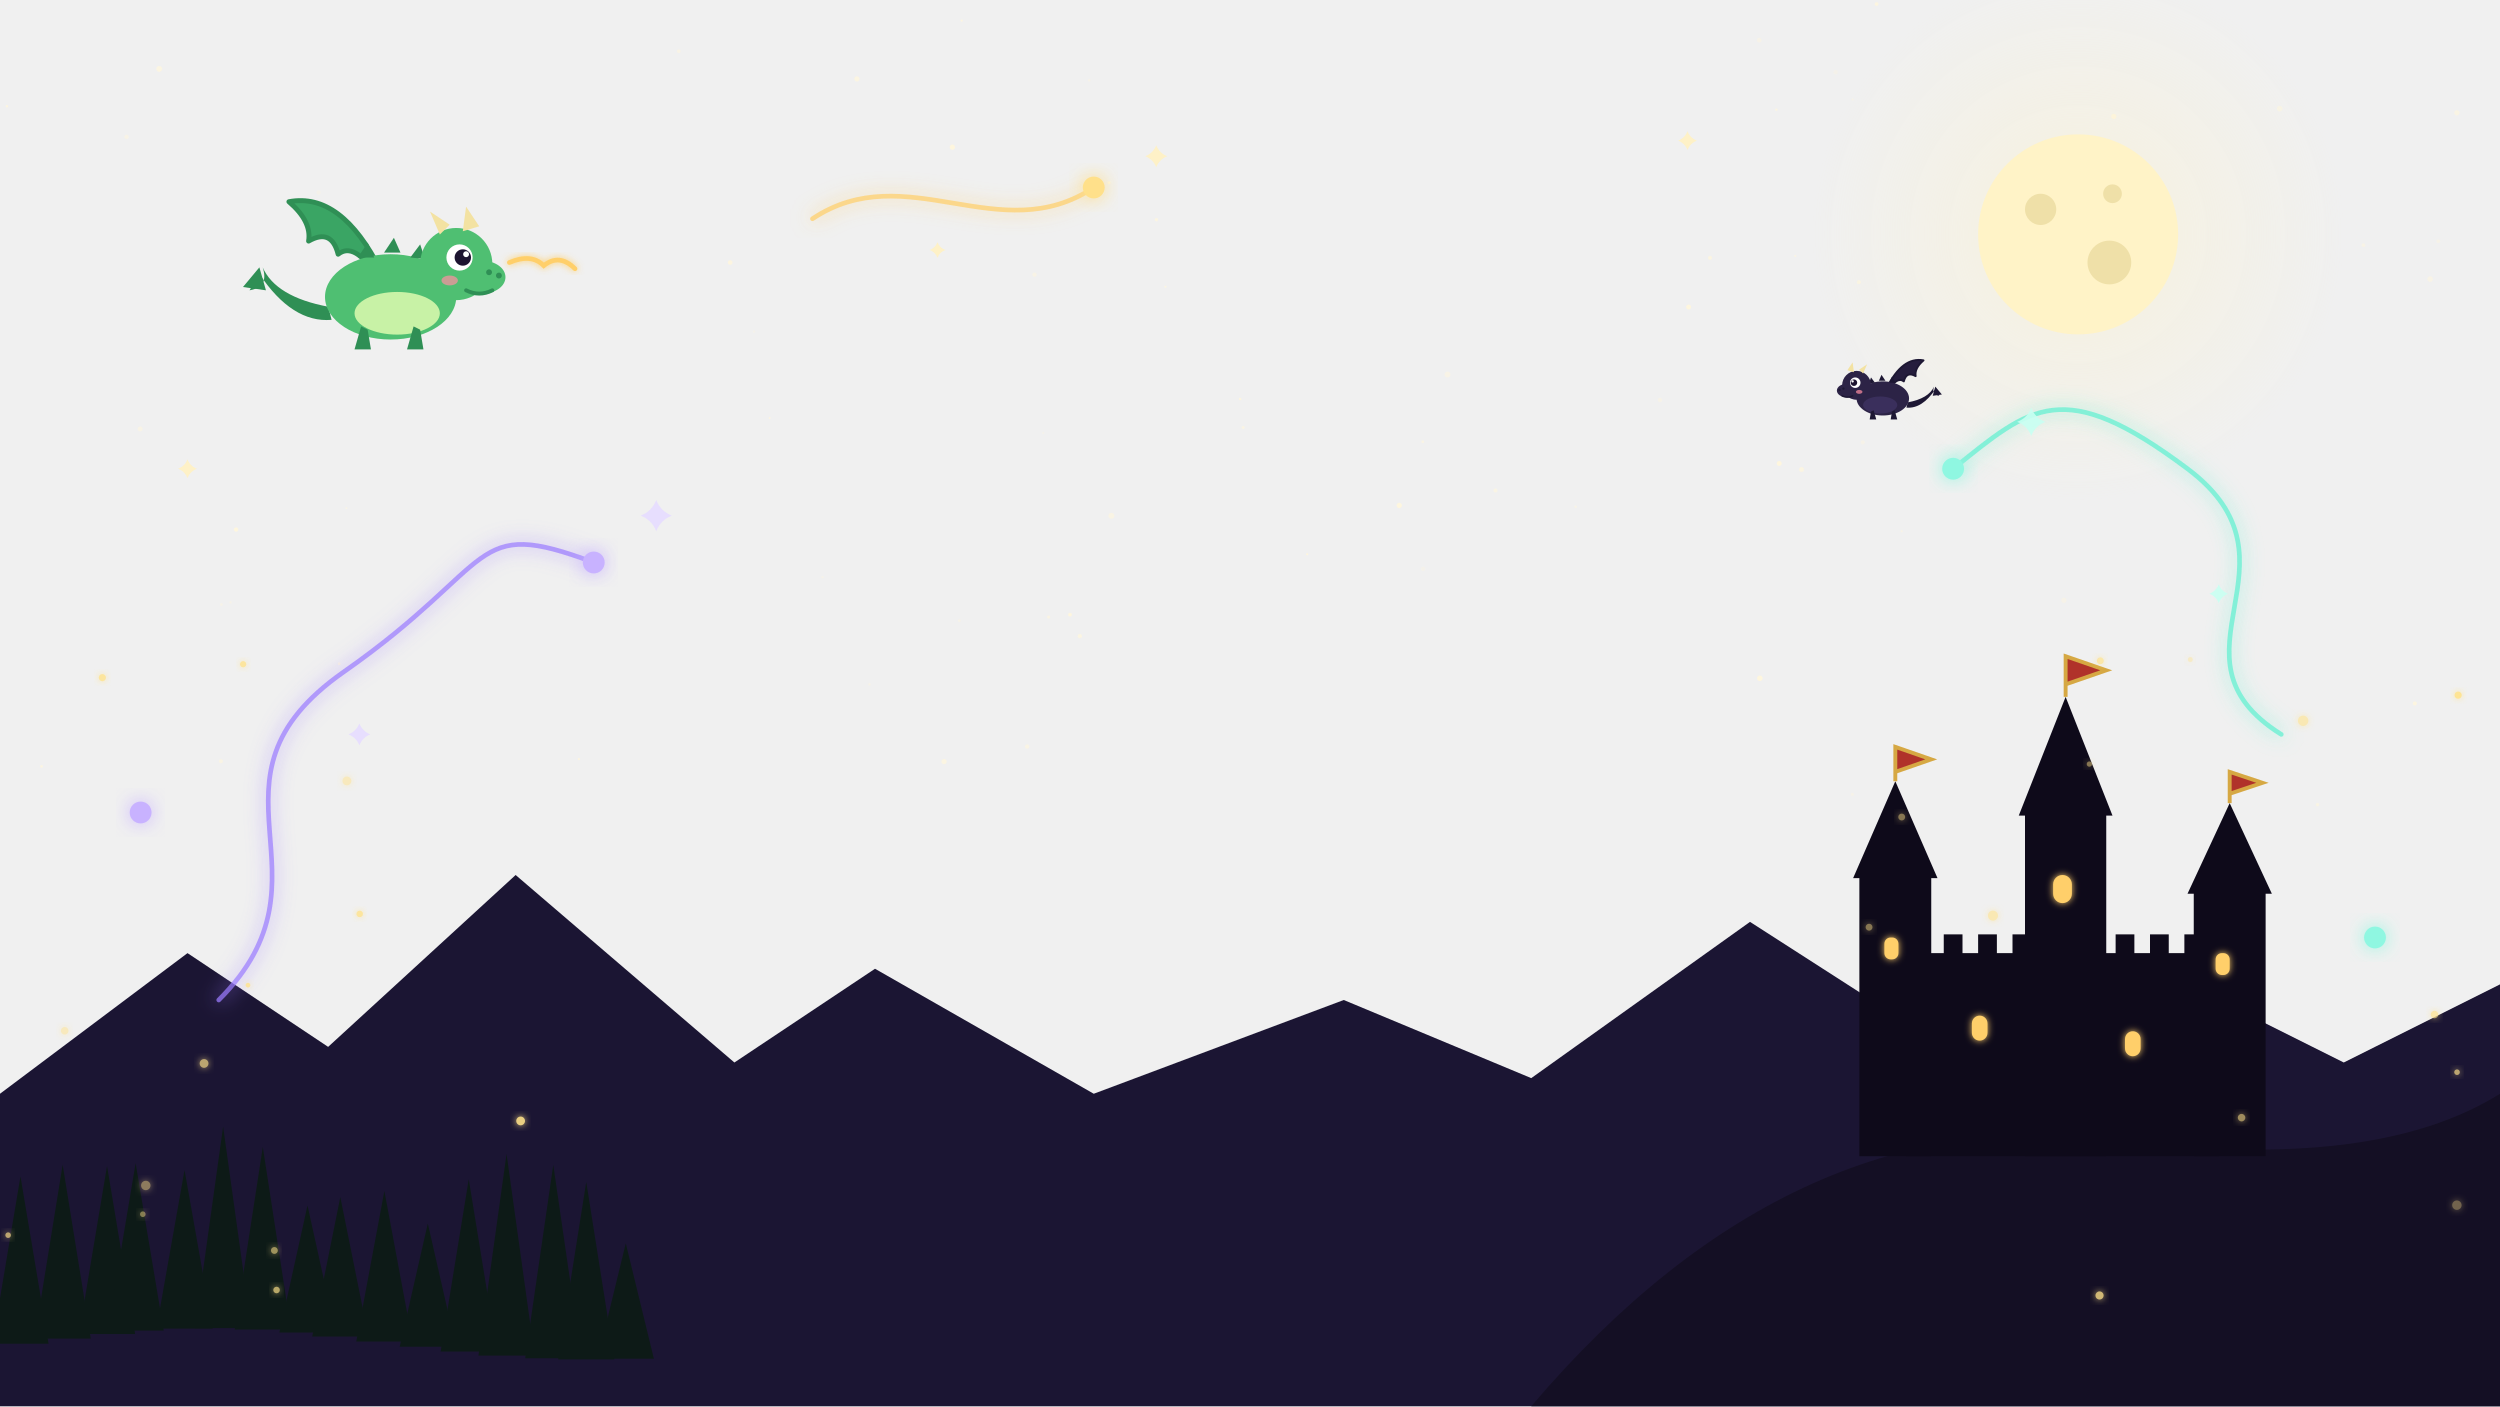
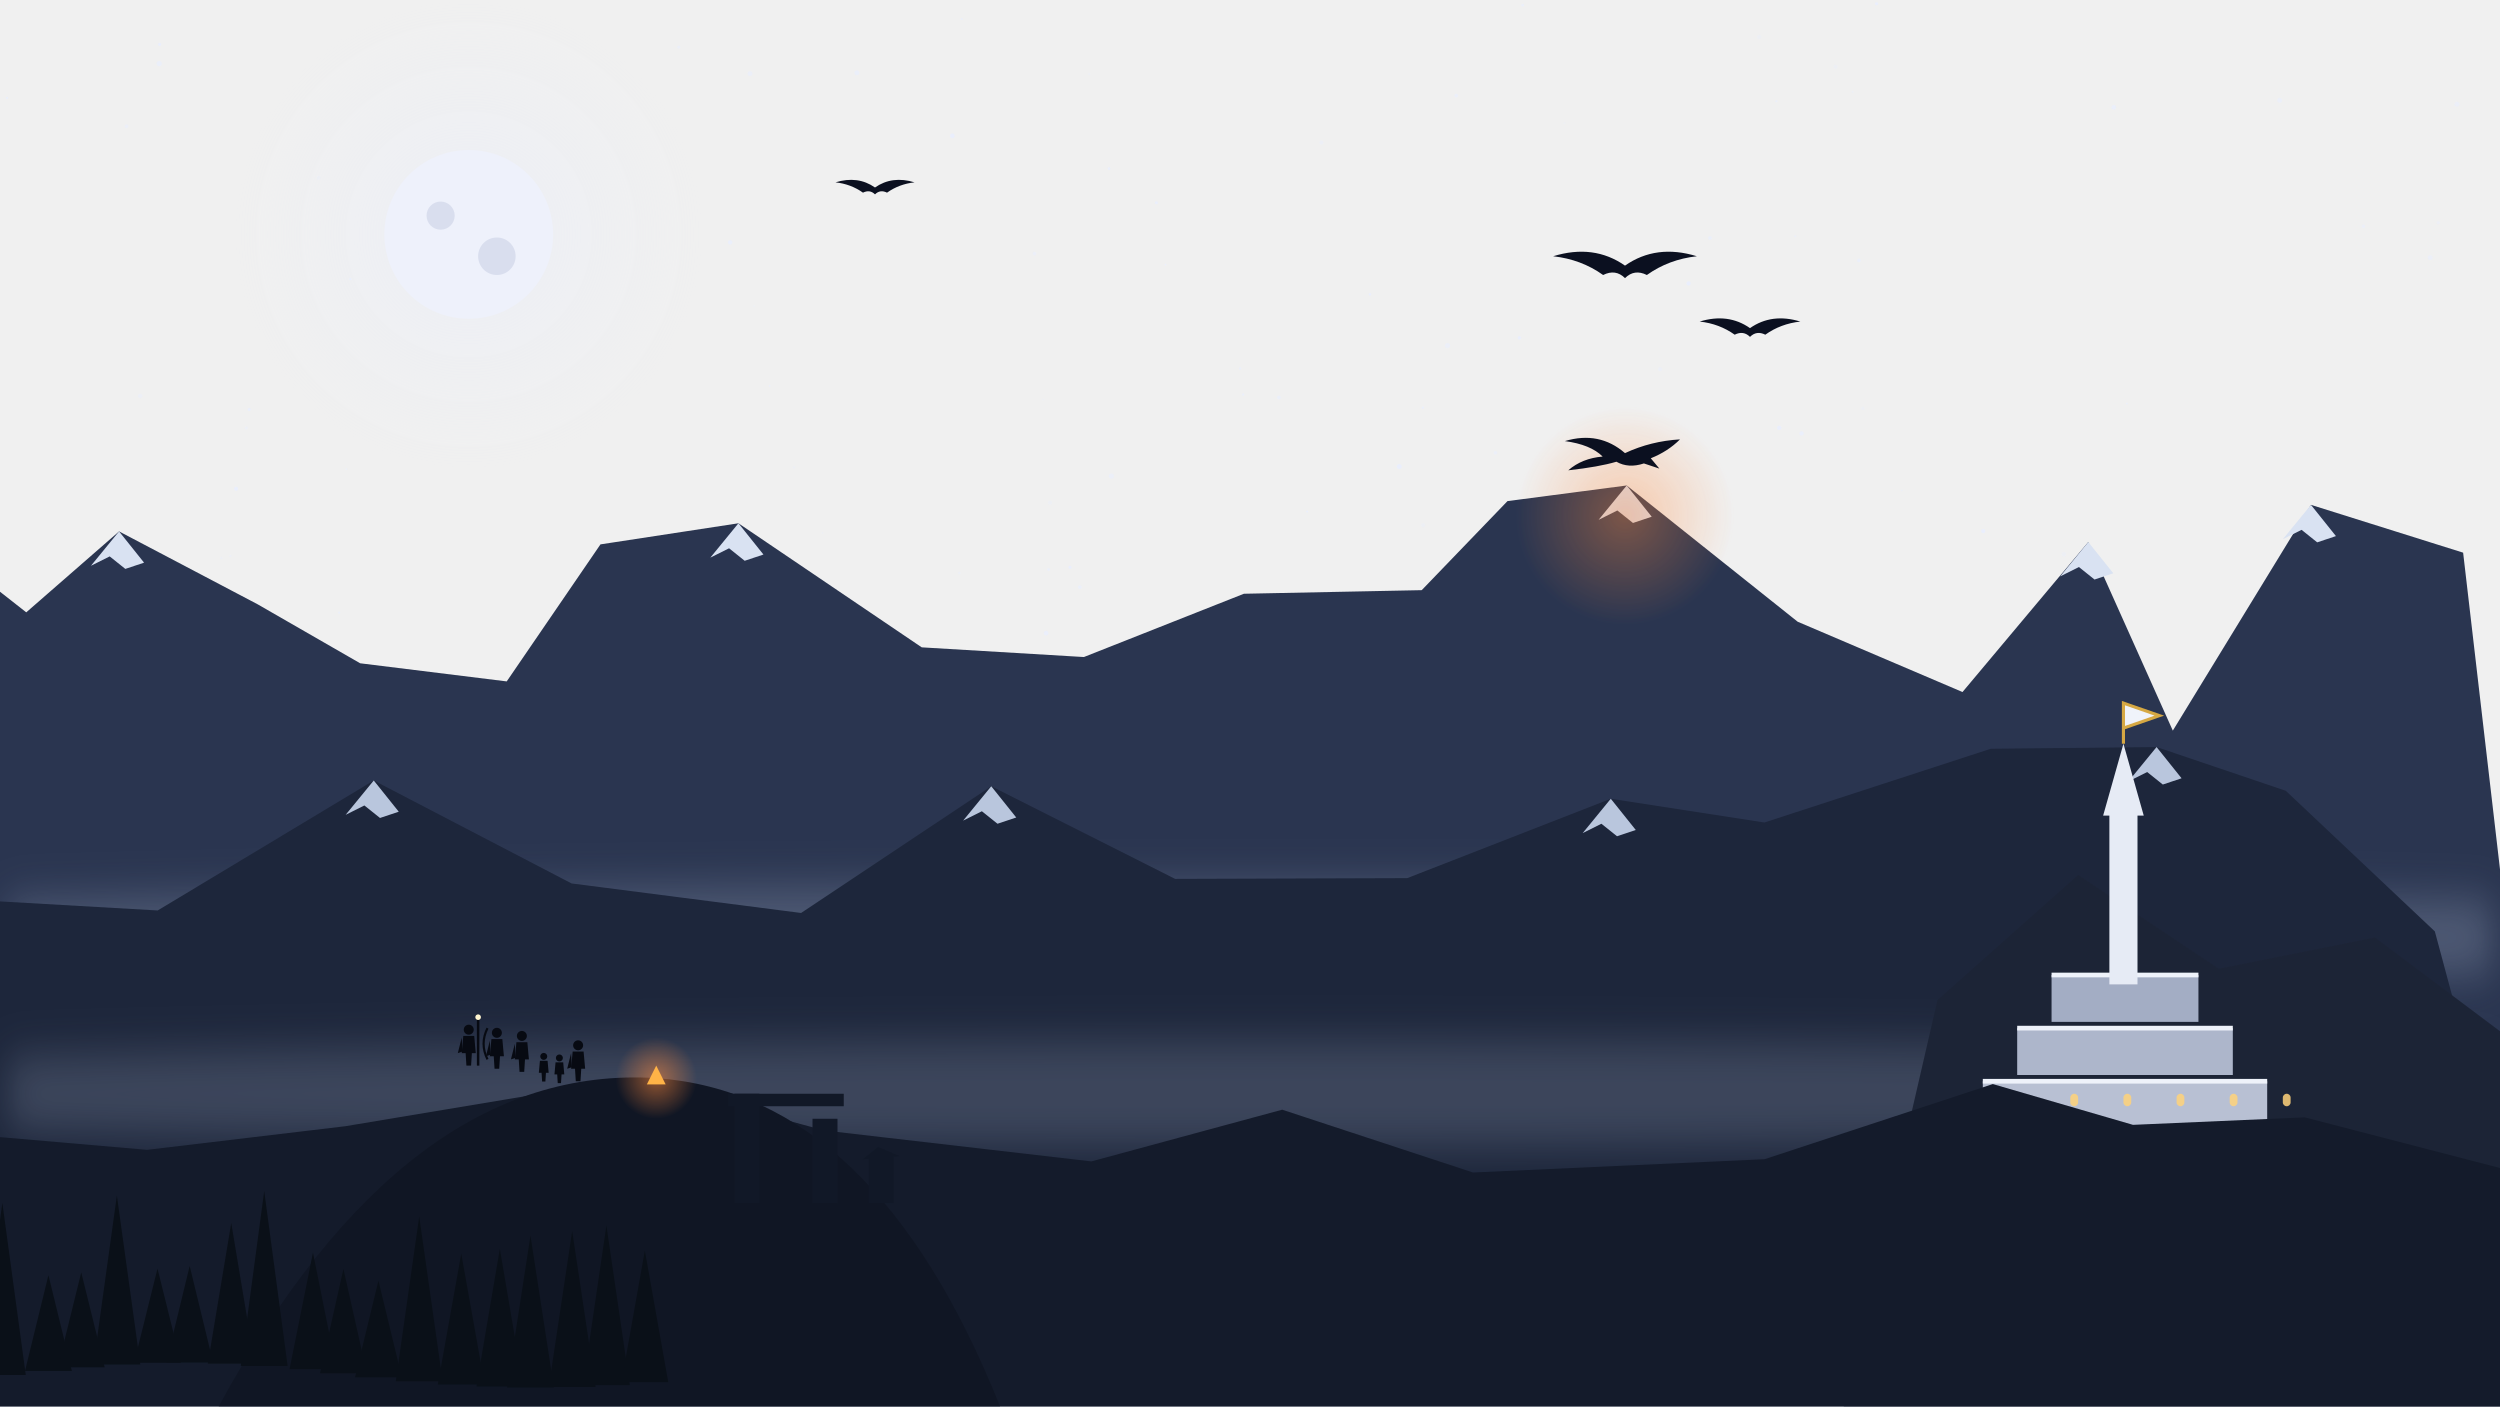
<svg xmlns="http://www.w3.org/2000/svg" width="1600" height="900" viewBox="0 0 1600 900">
  <defs>
+     <filter id="blur" x="-20%" y="-200%" width="140%" height="500%">
+       <feGaussianBlur stdDeviation="14" />
+     </filter>
    <filter id="g" x="-60%" y="-60%" width="220%" height="220%">
-       <feGaussianBlur stdDeviation="6" result="b" />
-       <feMerge>
-         <feMergeNode in="b" />
-         <feMergeNode in="SourceGraphic" />
-       </feMerge>
-     </filter>
-     <filter id="s" x="-60%" y="-60%" width="220%" height="220%">
-       <feGaussianBlur stdDeviation="2.5" result="b" />
+       <feGaussianBlur stdDeviation="5" result="b" />
      <feMerge>
        <feMergeNode in="b" />
        <feMergeNode in="SourceGraphic" />
      </feMerge>
    </filter>
    <radialGradient id="halo">
-       <stop offset="0" stop-color="#fff4c9" stop-opacity=".45" />
-       <stop offset="1" stop-color="#fff4c9" stop-opacity="0" />
+       <stop offset="0" stop-color="#e8eeff" stop-opacity=".35" />
+       <stop offset="1" stop-color="#e8eeff" stop-opacity="0" />
+     </radialGradient>
+     <radialGradient id="ember">
+       <stop offset="0" stop-color="#ff8a3d" stop-opacity=".55" />
+       <stop offset="1" stop-color="#ff8a3d" stop-opacity="0" />
    </radialGradient>
  </defs>
-   <circle cx="1185.5" cy="508.4" r="1" fill="#fff6dc" opacity="0.4" />
-   <circle cx="1189.7" cy="180.6" r="1.3" fill="#fff6dc" opacity="0.6" />
-   <circle cx="1352.8" cy="74.5" r="1.7" fill="#fff6dc" opacity="0.8" />
-   <circle cx="615.5" cy="13.2" r="0.7" fill="#fff6dc" opacity="0.8" />
-   <circle cx="795.6" cy="273.6" r="1" fill="#fff6dc" opacity="0.6" />
-   <circle cx="1174.8" cy="46.2" r="1.4" fill="#fff6dc" opacity="0.3" />
-   <circle cx="711.3" cy="330.1" r="1.9" fill="#fff6dc" opacity="0.6" />
-   <circle cx="745.9" cy="183.5" r="0.7" fill="#fff6dc" opacity="0.7" />
-   <circle cx="671.1" cy="394.9" r="1" fill="#fff6dc" opacity="0.6" />
-   <circle cx="556.5" cy="438" r="0.8" fill="#fff6dc" opacity="0.4" />
-   <circle cx="1008.4" cy="324.3" r="0.8" fill="#fff6dc" opacity="0.5" />
-   <circle cx="604.2" cy="487.4" r="1.7" fill="#fff6dc" opacity="0.7" />
-   <circle cx="657.4" cy="477.8" r="1.4" fill="#fff6dc" opacity="0.6" />
-   <circle cx="492.6" cy="267.5" r="0.6" fill="#fff6dc" opacity="0.8" />
-   <circle cx="482.6" cy="212.2" r="0.8" fill="#fff6dc" opacity="0.3" />
-   <circle cx="1192.2" cy="283.1" r="1.3" fill="#fff6dc" opacity="0.4" />
-   <circle cx="895.5" cy="323.5" r="1.7" fill="#fff6dc" opacity="0.9" />
-   <circle cx="957.1" cy="313.9" r="1.3" fill="#fff6dc" opacity="0.6" />
-   <circle cx="151.1" cy="338.9" r="1.4" fill="#fff6dc" opacity="0.9" />
-   <circle cx="1136.9" cy="70.2" r="0.8" fill="#fff6dc" opacity="0.7" />
-   <circle cx="1555.3" cy="178.6" r="1.8" fill="#fff6dc" opacity="0.5" />
-   <circle cx="1217.1" cy="340" r="0.7" fill="#fff6dc" opacity="0.5" />
-   <circle cx="1062.4" cy="256" r="1.4" fill="#fff6dc" opacity="0.4" />
-   <circle cx="1149" cy="163.8" r="0.7" fill="#fff6dc" opacity="0.6" />
-   <circle cx="609.5" cy="94.2" r="1.7" fill="#fff6dc" opacity="0.9" />
-   <circle cx="1201" cy="2.6" r="1.2" fill="#fff6dc" opacity="0.8" />
-   <circle cx="910.8" cy="364.1" r="1.4" fill="#fff6dc" opacity="0.3" />
-   <circle cx="793.7" cy="255.4" r="0.8" fill="#fff6dc" opacity="0.8" />
-   <circle cx="101.9" cy="44.1" r="1.9" fill="#fff6dc" opacity="0.7" />
-   <circle cx="1126.3" cy="434.1" r="1.8" fill="#fff6dc" opacity="0.9" />
-   <circle cx="81" cy="87.6" r="1.4" fill="#fff6dc" opacity="0.5" />
-   <circle cx="667.7" cy="277.1" r="0.7" fill="#fff6dc" opacity="0.3" />
-   <circle cx="740.1" cy="140.6" r="1.1" fill="#fff6dc" opacity="0.7" />
-   <circle cx="662.1" cy="175.8" r="1.4" fill="#fff6dc" opacity="0.5" />
-   <circle cx="1560.5" cy="154.4" r="1.2" fill="#fff6dc" opacity="0.4" />
-   <circle cx="1094.4" cy="165" r="1.3" fill="#fff6dc" opacity="0.7" />
-   <circle cx="4.5" cy="68" r="0.8" fill="#fff6dc" opacity="0.8" />
-   <circle cx="217.1" cy="424.8" r="0.9" fill="#fff6dc" opacity="0.7" />
-   <circle cx="1320.9" cy="384.2" r="1.7" fill="#fff6dc" opacity="0.4" />
-   <circle cx="141.7" cy="386.9" r="0.9" fill="#fff6dc" opacity="0.4" />
-   <circle cx="548.4" cy="50.5" r="1.7" fill="#fff6dc" opacity="0.7" />
-   <circle cx="1153" cy="300.5" r="1.6" fill="#fff6dc" opacity="0.7" />
-   <circle cx="614" cy="397.2" r="0.9" fill="#fff6dc" opacity="0.4" />
-   <circle cx="221.7" cy="325.2" r="0.6" fill="#fff6dc" opacity="0.6" />
-   <circle cx="1545.5" cy="450.2" r="1.3" fill="#fff6dc" opacity="0.8" />
-   <circle cx="89.7" cy="274.5" r="1.6" fill="#fff6dc" opacity="0.5" />
-   <circle cx="1572.4" cy="72.2" r="1.7" fill="#fff6dc" opacity="0.6" />
-   <circle cx="1483.2" cy="515" r="1.1" fill="#fff6dc" opacity="0.6" />
-   <circle cx="697.1" cy="51.4" r="0.8" fill="#fff6dc" opacity="0.4" />
-   <circle cx="141.4" cy="487.2" r="1.3" fill="#fff6dc" opacity="0.6" />
-   <circle cx="370.5" cy="485.8" r="0.7" fill="#fff6dc" opacity="0.8" />
-   <circle cx="434.4" cy="32.8" r="1.2" fill="#fff6dc" opacity="0.5" />
-   <circle cx="224.2" cy="193.5" r="0.8" fill="#fff6dc" opacity="0.8" />
-   <circle cx="926.4" cy="239.7" r="1.9" fill="#fff6dc" opacity="0.5" />
-   <circle cx="910.6" cy="282.7" r="0.9" fill="#fff6dc" opacity="0.6" />
-   <circle cx="1512.6" cy="156.9" r="1.2" fill="#fff6dc" opacity="0.5" />
-   <circle cx="203.9" cy="123.2" r="1.4" fill="#fff6dc" opacity="0.3" />
-   <circle cx="147.5" cy="385.5" r="0.8" fill="#fff6dc" opacity="0.4" />
-   <circle cx="691.1" cy="407.1" r="1.4" fill="#fff6dc" opacity="0.7" />
-   <circle cx="1080.7" cy="196.5" r="1.6" fill="#fff6dc" opacity="0.9" />
-   <circle cx="526.4" cy="369.4" r="0.7" fill="#fff6dc" opacity="0.4" />
-   <circle cx="836.6" cy="354.7" r="0.7" fill="#fff6dc" opacity="0.9" />
-   <circle cx="1459" cy="69.5" r="1.8" fill="#fff6dc" opacity="0.5" />
-   <circle cx="1138.7" cy="296.6" r="1.6" fill="#fff6dc" opacity="0.9" />
-   <circle cx="709.8" cy="116.9" r="1" fill="#fff6dc" opacity="0.7" />
-   <circle cx="1125.9" cy="25.7" r="1.5" fill="#fff6dc" opacity="0.4" />
-   <circle cx="684.8" cy="393.4" r="1.2" fill="#fff6dc" opacity="0.9" />
-   <circle cx="1185.7" cy="63.7" r="0.7" fill="#fff6dc" opacity="0.4" />
-   <circle cx="26.6" cy="490.5" r="0.9" fill="#fff6dc" opacity="0.7" />
-   <circle cx="467.3" cy="168" r="1.5" fill="#fff6dc" opacity="0.8" />
-   <circle cx="1330" cy="150" r="170" fill="url(#halo)" />
-   <circle cx="1330" cy="150" r="64" fill="#fff3c7" />
-   <circle cx="1306" cy="134" r="10" fill="#efe0a8" />
-   <circle cx="1350" cy="168" r="14" fill="#efe0a8" />
-   <circle cx="1352" cy="124" r="6" fill="#efe0a8" />
-   <g transform="translate(1205 255) scale(-0.42 0.42)">
-     <path d="M-38 6 Q-70 0 -78 -18 Q-74 -6 -86 -4 L-80 -14 Q-60 16 -36 14Z" fill="#1d1733" />
-     <path d="M-90 -6 L-80 -18 L-76 -4Z" fill="#1d1733" />
-     <path d="M-6 -16 Q-30 -64 -62 -58 Q-48 -46 -50 -34 Q-36 -42 -32 -26 Q-22 -34 -8 -12Z" fill="#251d3d" stroke="#1d1733" stroke-width="3" stroke-linejoin="round" />
-     <ellipse cx="0" cy="0" rx="40" ry="26" fill="#2c2346" />
-     <ellipse cx="4" cy="10" rx="26" ry="13" fill="#3a2f5c" />
-     <path d="M14 18 l-4 14 h10 l-2 -12Z M-18 18 l-4 14 h10 l-2 -12Z" fill="#1d1733" />
-     <path d="M-20 -24 l6 -9 l4 9 M-4 -27 l6 -9 l4 9 M12 -24 l6 -8 l3 9" fill="#1d1733" />
-     <circle cx="40" cy="-20" r="22" fill="#2c2346" />
-     <ellipse cx="56" cy="-12" rx="14" ry="10" fill="#2c2346" />
-     <circle cx="60" cy="-15" r="1.8" fill="#1d1733" />
-     <circle cx="66" cy="-13" r="1.8" fill="#1d1733" />
-     <path d="M30 -38 l-6 -14 l12 8Z M44 -40 l2 -15 l8 12Z" fill="#f3e2a2" />
-     <circle cx="42" cy="-24" r="8" fill="#fff" />
-     <circle cx="44" cy="-24" r="5" fill="#1d1430" />
-     <circle cx="46" cy="-26" r="1.8" fill="#fff" />
-     <ellipse cx="36" cy="-10" rx="5" ry="3" fill="#ff8fa3" opacity=".7" />
-     <path d="M46 -4 Q54 0 62 -4" stroke="#1d1733" stroke-width="2.4" fill="none" stroke-linecap="round" />
-   </g>
-   <path d="M0 700 L120 610 L210 670 L330 560 L470 680 L560 620 L700 700 L860 640 L980 690 L1120 590 L1260 680 L1380 620 L1500 680 L1600 630 V900 H0Z" fill="#1b1533" />
-   <path d="M980 900 Q1150 700 1360 730 Q1520 750 1600 700 V900Z" fill="#140f24" />
-   <g fill="#0e0a1a">
-     <rect x="1220" y="610" width="200" height="130" />
-     <rect x="1190" y="560" width="46" height="180" />
-     <rect x="1404" y="570" width="46" height="170" />
-     <rect x="1296" y="520" width="52" height="220" />
-     <path d="M1186 562 L1213 500 L1240 562Z M1400 572 L1427 514 L1454 572Z M1292 522 L1322 446 L1352 522Z" />
-     <rect x="1222" y="598" width="12" height="14" />
-     <rect x="1244" y="598" width="12" height="14" />
-     <rect x="1266" y="598" width="12" height="14" />
-     <rect x="1288" y="598" width="12" height="14" />
-     <rect x="1310" y="598" width="12" height="14" />
-     <rect x="1332" y="598" width="12" height="14" />
-     <rect x="1354" y="598" width="12" height="14" />
-     <rect x="1376" y="598" width="12" height="14" />
-     <rect x="1398" y="598" width="12" height="14" />
-   </g>
-   <path d="M1213 500 V478 L1236 486 L1213 494 M1322 446 V420 L1348 429 L1322 438 M1427 514 V494 L1448 501 L1427 508" stroke="#d6a843" stroke-width="2.5" fill="#b0322a" />
-   <g fill="#ffcf6b" filter="url(#s)">
-     <rect x="1206" y="600" width="9" height="14" rx="4" />
-     <rect x="1314" y="560" width="12" height="18" rx="6" />
-     <rect x="1418" y="610" width="9" height="14" rx="4" />
-     <rect x="1262" y="650" width="10" height="16" rx="5" />
-     <rect x="1360" y="660" width="10" height="16" rx="5" />
-   </g>
-   <path d="M-4.9 860 L13.1 752.9 L31.1 860Z" fill="#0d1a17" />
-   <path d="M22.1 856.7 L40.1 745.4 L58.1 856.7Z" fill="#0d1a17" />
-   <path d="M50.5 853.8 L68.5 746.2 L86.5 853.8Z" fill="#0d1a17" />
-   <path d="M68.8 851.6 L86.8 744.4 L104.8 851.6Z" fill="#0d1a17" />
-   <path d="M100.1 850.3 L118.1 748.8 L136.1 850.3Z" fill="#0d1a17" />
-   <path d="M124.8 850 L142.8 721 L160.8 850Z" fill="#0d1a17" />
-   <path d="M150.2 850.9 L168.2 734 L186.2 850.9Z" fill="#0d1a17" />
-   <path d="M178.8 852.8 L196.8 771.5 L214.8 852.8Z" fill="#0d1a17" />
-   <path d="M199.8 855.4 L217.8 766.1 L235.8 855.4Z" fill="#0d1a17" />
-   <path d="M228 858.6 L246 762.2 L264 858.6Z" fill="#0d1a17" />
-   <path d="M255.8 861.9 L273.8 783 L291.8 861.9Z" fill="#0d1a17" />
-   <path d="M282 865 L300 754.7 L318 865Z" fill="#0d1a17" />
-   <path d="M306.2 867.6 L324.2 738.5 L342.2 867.6Z" fill="#0d1a17" />
-   <path d="M336.1 869.3 L354.1 745.5 L372.1 869.3Z" fill="#0d1a17" />
-   <path d="M357.2 870 L375.2 756.4 L393.2 870Z" fill="#0d1a17" />
-   <path d="M382.5 869.6 L400.5 795.7 L418.5 869.6Z" fill="#0d1a17" />
-   <g transform="translate(250 190) scale(1.05 1.05)">
-     <path d="M-38 6 Q-70 0 -78 -18 Q-74 -6 -86 -4 L-80 -14 Q-60 16 -36 14Z" fill="#2f8f55" />
-     <path d="M-90 -6 L-80 -18 L-76 -4Z" fill="#2f8f55" />
-     <path d="M-6 -16 Q-30 -64 -62 -58 Q-48 -46 -50 -34 Q-36 -42 -32 -26 Q-22 -34 -8 -12Z" fill="#3aa564" stroke="#2f8f55" stroke-width="3" stroke-linejoin="round" />
-     <ellipse cx="0" cy="0" rx="40" ry="26" fill="#4fbf72" />
-     <ellipse cx="4" cy="10" rx="26" ry="13" fill="#c8f2a6" />
-     <path d="M14 18 l-4 14 h10 l-2 -12Z M-18 18 l-4 14 h10 l-2 -12Z" fill="#2f8f55" />
-     <path d="M-20 -24 l6 -9 l4 9 M-4 -27 l6 -9 l4 9 M12 -24 l6 -8 l3 9" fill="#2f8f55" />
-     <circle cx="40" cy="-20" r="22" fill="#4fbf72" />
-     <ellipse cx="56" cy="-12" rx="14" ry="10" fill="#4fbf72" />
-     <circle cx="60" cy="-15" r="1.8" fill="#2f8f55" />
-     <circle cx="66" cy="-13" r="1.8" fill="#2f8f55" />
-     <path d="M30 -38 l-6 -14 l12 8Z M44 -40 l2 -15 l8 12Z" fill="#f3e2a2" />
-     <circle cx="42" cy="-24" r="8" fill="#fff" />
-     <circle cx="44" cy="-24" r="5" fill="#1d1430" />
-     <circle cx="46" cy="-26" r="1.8" fill="#fff" />
-     <ellipse cx="36" cy="-10" rx="5" ry="3" fill="#ff8fa3" opacity=".7" />
-     <path d="M46 -4 Q54 0 62 -4" stroke="#2f8f55" stroke-width="2.4" fill="none" stroke-linecap="round" />
-   </g>
-   <path d="M326 168 q14 -6 22 2 q10 -8 20 2" stroke="#ffcf6b" stroke-width="3" fill="none" stroke-linecap="round" filter="url(#s)" />
-   <path d="M140 640 C220 560 120 500 220 430 S300 330 380 360" stroke="#9b7bff" stroke-width="3" fill="none" stroke-linecap="round" opacity=".75" filter="url(#g)" />
-   <path d="M1460 470 C1380 420 1480 360 1400 300 S1300 260 1250 300" stroke="#5ff0d0" stroke-width="3" fill="none" stroke-linecap="round" opacity=".75" filter="url(#g)" />
-   <path d="M520 140 C580 100 640 160 700 120" stroke="#ffcf6b" stroke-width="3" fill="none" stroke-linecap="round" opacity=".75" filter="url(#g)" />
-   <circle cx="380" cy="360" r="7" fill="#c8b2ff" filter="url(#g)" />
-   <circle cx="1250" cy="300" r="7" fill="#8ff7e1" filter="url(#g)" />
-   <circle cx="700" cy="120" r="7" fill="#ffe08a" filter="url(#g)" />
-   <circle cx="90" cy="520" r="7" fill="#c8b2ff" filter="url(#g)" />
-   <circle cx="1520" cy="600" r="7" fill="#8ff7e1" filter="url(#g)" />
-   <path d="M420 320 Q422.8 327.2 430 330 Q422.8 332.8 420 340 Q417.2 332.8 410 330 Q417.2 327.2 420 320Z" fill="#e6dcff" opacity="0.9" />
-   <path d="M230 463 Q232 468 237 470 Q232 472 230 477 Q228 472 223 470 Q228 468 230 463Z" fill="#e6dcff" opacity="0.9" />
-   <path d="M1300 261 Q1302.5 267.5 1309 270 Q1302.5 272.5 1300 279 Q1297.5 272.5 1291 270 Q1297.5 267.5 1300 261Z" fill="#c9fff2" opacity="0.9" />
-   <path d="M1420 374 Q1421.7 378.3 1426 380 Q1421.7 381.7 1420 386 Q1418.3 381.7 1414 380 Q1418.3 378.3 1420 374Z" fill="#c9fff2" opacity="0.9" />
-   <path d="M740 93 Q742 98 747 100 Q742 102 740 107 Q738 102 733 100 Q738 98 740 93Z" fill="#fff1c2" opacity="0.9" />
-   <path d="M600 155 Q601.4 158.6 605 160 Q601.4 161.4 600 165 Q598.6 161.4 595 160 Q598.6 158.6 600 155Z" fill="#fff1c2" opacity="0.9" />
-   <path d="M120 294 Q121.7 298.3 126 300 Q121.7 301.7 120 306 Q118.3 301.7 114 300 Q118.3 298.3 120 294Z" fill="#fff1c2" opacity="0.9" />
-   <path d="M1080 84 Q1081.7 88.3 1086 90 Q1081.7 91.7 1080 96 Q1078.3 91.7 1074 90 Q1078.3 88.3 1080 84Z" fill="#fff1c2" opacity="0.9" />
-   <circle cx="1343.7" cy="829.1" r="2.6" fill="#ffe28a" opacity="0.8" filter="url(#s)" />
-   <circle cx="230.2" cy="584.9" r="2.1" fill="#ffe28a" opacity="0.8" filter="url(#s)" />
-   <circle cx="1558.1" cy="649.3" r="2.4" fill="#ffe28a" opacity="0.7" filter="url(#s)" />
-   <circle cx="222" cy="499.8" r="2.8" fill="#ffe28a" opacity="0.5" filter="url(#s)" />
-   <circle cx="1474" cy="461.3" r="3.3" fill="#ffe28a" opacity="0.6" filter="url(#s)" />
-   <circle cx="41.4" cy="659.7" r="2.4" fill="#ffe28a" opacity="0.5" filter="url(#s)" />
-   <circle cx="1573.2" cy="444.9" r="2.3" fill="#ffe28a" opacity="0.9" filter="url(#s)" />
-   <circle cx="175.6" cy="800.3" r="2.2" fill="#ffe28a" opacity="0.6" filter="url(#s)" />
-   <circle cx="1344.2" cy="422.9" r="2.2" fill="#ffe28a" opacity="0.7" filter="url(#s)" />
-   <circle cx="333.2" cy="717.4" r="2.8" fill="#ffe28a" opacity="0.9" filter="url(#s)" />
-   <circle cx="1337.2" cy="489" r="1.7" fill="#ffe28a" opacity="0.5" filter="url(#s)" />
-   <circle cx="91.4" cy="777.1" r="1.8" fill="#ffe28a" opacity="0.5" filter="url(#s)" />
-   <circle cx="1572.4" cy="771.3" r="3" fill="#ffe28a" opacity="0.4" filter="url(#s)" />
-   <circle cx="155.6" cy="425.1" r="2" fill="#ffe28a" opacity="0.8" filter="url(#s)" />
-   <circle cx="1401.8" cy="422.1" r="1.6" fill="#ffe28a" opacity="0.4" filter="url(#s)" />
-   <circle cx="158.7" cy="630.5" r="1.5" fill="#ffe28a" opacity="0.8" filter="url(#s)" />
-   <circle cx="1217.1" cy="522.9" r="2.2" fill="#ffe28a" opacity="0.5" filter="url(#s)" />
-   <circle cx="65.5" cy="433.7" r="2.3" fill="#ffe28a" opacity="0.8" filter="url(#s)" />
-   <circle cx="1275.5" cy="586" r="3.2" fill="#ffe28a" opacity="0.6" filter="url(#s)" />
-   <circle cx="130.6" cy="680.6" r="2.8" fill="#ffe28a" opacity="0.7" filter="url(#s)" />
-   <circle cx="1434.6" cy="715.3" r="2.4" fill="#ffe28a" opacity="0.6" filter="url(#s)" />
-   <circle cx="177" cy="825.6" r="2.1" fill="#ffe28a" opacity="0.7" filter="url(#s)" />
-   <circle cx="1572.5" cy="686.2" r="1.8" fill="#ffe28a" opacity="0.7" filter="url(#s)" />
-   <circle cx="93.3" cy="758.7" r="3" fill="#ffe28a" opacity="0.5" filter="url(#s)" />
-   <circle cx="1196.2" cy="593.4" r="2.2" fill="#ffe28a" opacity="0.5" filter="url(#s)" />
-   <circle cx="5.2" cy="790.5" r="1.8" fill="#ffe28a" opacity="0.7" filter="url(#s)" />
+   <circle cx="818.5" cy="254.4" r="1.2" fill="#e8eeff" opacity="0.6" />
+   <circle cx="1361.2" cy="258.3" r="0.6" fill="#e8eeff" opacity="0.6" />
+   <circle cx="972.4" cy="216.2" r="1.1" fill="#e8eeff" opacity="0.8" />
+   <circle cx="672" cy="321.7" r="1.3" fill="#e8eeff" opacity="0.3" />
+   <circle cx="285.6" cy="132.5" r="1" fill="#e8eeff" opacity="0.5" />
+   <circle cx="932" cy="61.2" r="1.2" fill="#e8eeff" opacity="0.6" />
+   <circle cx="669.5" cy="405.2" r="1.5" fill="#e8eeff" opacity="0.7" />
+   <circle cx="508.2" cy="299.1" r="0.8" fill="#e8eeff" opacity="0.3" />
+   <circle cx="1185.5" cy="469.3" r="0.9" fill="#e8eeff" opacity="0.3" />
+   <circle cx="1189.7" cy="166.7" r="1.2" fill="#e8eeff" opacity="0.6" />
+   <circle cx="1352.8" cy="68.7" r="1.5" fill="#e8eeff" opacity="0.7" />
+   <circle cx="615.5" cy="12.2" r="0.6" fill="#e8eeff" opacity="0.8" />
+   <circle cx="795.6" cy="252.5" r="0.8" fill="#e8eeff" opacity="0.6" />
+   <circle cx="1174.8" cy="42.7" r="1.3" fill="#e8eeff" opacity="0.3" />
+   <circle cx="711.3" cy="304.7" r="1.7" fill="#e8eeff" opacity="0.5" />
+   <circle cx="745.9" cy="169.4" r="0.6" fill="#e8eeff" opacity="0.7" />
+   <circle cx="671.1" cy="364.5" r="0.9" fill="#e8eeff" opacity="0.6" />
+   <circle cx="556.5" cy="404.4" r="0.7" fill="#e8eeff" opacity="0.3" />
+   <circle cx="1008.4" cy="299.3" r="0.7" fill="#e8eeff" opacity="0.5" />
+   <circle cx="604.2" cy="449.9" r="1.5" fill="#e8eeff" opacity="0.6" />
+   <circle cx="657.4" cy="441" r="1.2" fill="#e8eeff" opacity="0.5" />
+   <circle cx="492.6" cy="247" r="0.5" fill="#e8eeff" opacity="0.8" />
+   <circle cx="482.6" cy="195.9" r="0.6" fill="#e8eeff" opacity="0.3" />
+   <circle cx="1192.2" cy="261.4" r="1.1" fill="#e8eeff" opacity="0.3" />
+   <circle cx="895.5" cy="298.6" r="1.6" fill="#e8eeff" opacity="0.8" />
+   <circle cx="957.1" cy="289.8" r="1.2" fill="#e8eeff" opacity="0.5" />
+   <circle cx="151.1" cy="312.8" r="1.3" fill="#e8eeff" opacity="0.8" />
+   <circle cx="1136.9" cy="64.8" r="0.7" fill="#e8eeff" opacity="0.6" />
+   <circle cx="1555.3" cy="164.9" r="1.6" fill="#e8eeff" opacity="0.5" />
+   <circle cx="1217.1" cy="313.8" r="0.6" fill="#e8eeff" opacity="0.4" />
+   <circle cx="1062.4" cy="236.3" r="1.3" fill="#e8eeff" opacity="0.4" />
+   <circle cx="1149" cy="151.2" r="0.6" fill="#e8eeff" opacity="0.6" />
+   <circle cx="609.5" cy="86.9" r="1.5" fill="#e8eeff" opacity="0.8" />
+   <circle cx="1201" cy="2.4" r="1" fill="#e8eeff" opacity="0.8" />
+   <circle cx="910.8" cy="336.1" r="1.3" fill="#e8eeff" opacity="0.3" />
+   <circle cx="793.7" cy="235.8" r="0.7" fill="#e8eeff" opacity="0.7" />
+   <circle cx="101.9" cy="40.7" r="1.7" fill="#e8eeff" opacity="0.6" />
+   <circle cx="1126.3" cy="400.7" r="1.6" fill="#e8eeff" opacity="0.8" />
+   <circle cx="81" cy="80.8" r="1.2" fill="#e8eeff" opacity="0.5" />
+   <circle cx="667.7" cy="255.8" r="0.6" fill="#e8eeff" opacity="0.3" />
+   <circle cx="740.1" cy="129.8" r="1" fill="#e8eeff" opacity="0.7" />
+   <circle cx="662.1" cy="162.3" r="1.2" fill="#e8eeff" opacity="0.5" />
+   <circle cx="1560.5" cy="142.5" r="1" fill="#e8eeff" opacity="0.4" />
+   <circle cx="1094.4" cy="152.3" r="1.2" fill="#e8eeff" opacity="0.6" />
+   <circle cx="4.5" cy="62.7" r="0.7" fill="#e8eeff" opacity="0.7" />
+   <circle cx="217.1" cy="392.1" r="0.7" fill="#e8eeff" opacity="0.6" />
+   <circle cx="1320.9" cy="354.7" r="1.5" fill="#e8eeff" opacity="0.3" />
+   <circle cx="141.7" cy="357.2" r="0.8" fill="#e8eeff" opacity="0.3" />
+   <circle cx="548.4" cy="46.6" r="1.6" fill="#e8eeff" opacity="0.6" />
+   <circle cx="1153" cy="277.4" r="1.4" fill="#e8eeff" opacity="0.7" />
+   <circle cx="614" cy="366.7" r="0.8" fill="#e8eeff" opacity="0.4" />
+   <circle cx="221.7" cy="300.2" r="0.5" fill="#e8eeff" opacity="0.6" />
+   <circle cx="1545.5" cy="415.6" r="1.1" fill="#e8eeff" opacity="0.8" />
+   <circle cx="89.7" cy="253.4" r="1.4" fill="#e8eeff" opacity="0.4" />
+   <circle cx="1572.4" cy="66.7" r="1.6" fill="#e8eeff" opacity="0.5" />
+   <circle cx="1483.2" cy="475.4" r="1" fill="#e8eeff" opacity="0.5" />
+   <circle cx="697.1" cy="47.4" r="0.7" fill="#e8eeff" opacity="0.3" />
+   <circle cx="141.4" cy="449.8" r="1.2" fill="#e8eeff" opacity="0.6" />
+   <circle cx="370.5" cy="448.4" r="0.6" fill="#e8eeff" opacity="0.8" />
+   <circle cx="434.4" cy="30.2" r="1" fill="#e8eeff" opacity="0.5" />
+   <circle cx="224.2" cy="178.6" r="0.7" fill="#e8eeff" opacity="0.8" />
+   <circle cx="926.4" cy="221.2" r="1.7" fill="#e8eeff" opacity="0.5" />
+   <circle cx="910.6" cy="260.9" r="0.8" fill="#e8eeff" opacity="0.6" />
+   <circle cx="1512.6" cy="144.8" r="1.1" fill="#e8eeff" opacity="0.5" />
+   <circle cx="203.9" cy="113.8" r="1.3" fill="#e8eeff" opacity="0.3" />
+   <circle cx="147.5" cy="355.8" r="0.7" fill="#e8eeff" opacity="0.4" />
+   <circle cx="691.1" cy="375.8" r="1.2" fill="#e8eeff" opacity="0.6" />
+   <circle cx="1080.7" cy="181.4" r="1.4" fill="#e8eeff" opacity="0.8" />
+   <circle cx="526.4" cy="341" r="0.6" fill="#e8eeff" opacity="0.3" />
+   <circle cx="836.6" cy="327.4" r="0.6" fill="#e8eeff" opacity="0.8" />
+   <circle cx="1459" cy="64.2" r="1.6" fill="#e8eeff" opacity="0.5" />
+   <circle cx="1138.7" cy="273.8" r="1.4" fill="#e8eeff" opacity="0.8" />
+   <circle cx="709.8" cy="107.9" r="0.9" fill="#e8eeff" opacity="0.7" />
+   <circle cx="1125.9" cy="23.7" r="1.4" fill="#e8eeff" opacity="0.3" />
+   <circle cx="684.8" cy="363.1" r="1" fill="#e8eeff" opacity="0.8" />
+   <circle cx="1185.7" cy="58.8" r="0.6" fill="#e8eeff" opacity="0.4" />
+   <circle cx="26.6" cy="452.7" r="0.8" fill="#e8eeff" opacity="0.6" />
+   <circle cx="467.3" cy="155.1" r="1.4" fill="#e8eeff" opacity="0.7" />
+   <circle cx="976.4" cy="467.6" r="1.2" fill="#e8eeff" opacity="0.7" />
+   <circle cx="876.8" cy="188.4" r="0.8" fill="#e8eeff" opacity="0.8" />
+   <circle cx="159.5" cy="262.1" r="1" fill="#e8eeff" opacity="0.7" />
+   <circle cx="845.7" cy="91.2" r="1.3" fill="#e8eeff" opacity="0.4" />
+   <circle cx="480" cy="47.1" r="1.6" fill="#e8eeff" opacity="0.5" />
+   <circle cx="157.7" cy="273.9" r="1" fill="#e8eeff" opacity="0.4" />
+   <circle cx="102.2" cy="28.4" r="1" fill="#e8eeff" opacity="0.8" />
+   <circle cx="669.1" cy="434.6" r="0.9" fill="#e8eeff" opacity="0.5" />
+   <circle cx="974.5" cy="3.3" r="0.9" fill="#e8eeff" opacity="0.6" />
+   <circle cx="1269.3" cy="339.9" r="1.3" fill="#e8eeff" opacity="0.8" />
+   <circle cx="1001.2" cy="78.8" r="0.6" fill="#e8eeff" opacity="0.3" />
+   <circle cx="348" cy="408.1" r="0.7" fill="#e8eeff" opacity="0.3" />
+   <circle cx="300" cy="150" r="150" fill="url(#halo)" />
+   <circle cx="300" cy="150" r="54" fill="#eef1fb" />
+   <circle cx="282" cy="138" r="9" fill="#d9deee" />
+   <circle cx="318" cy="164" r="12" fill="#d9deee" />
+   <path transform="translate(1040 170) scale(1)" d="M0 0 Q-20 -14 -46 -6 Q-28 -4 -14 6 Q-6 2 0 8 Q6 2 14 6 Q28 -4 46 -6 Q20 -14 0 0Z" fill="#0b1020" />
+   <path transform="translate(1120 210) scale(0.7)" d="M0 0 Q-20 -14 -46 -6 Q-28 -4 -14 6 Q-6 2 0 8 Q6 2 14 6 Q28 -4 46 -6 Q20 -14 0 0Z" fill="#0b1020" />
+   <path transform="translate(560 120) scale(0.55)" d="M0 0 Q-20 -14 -46 -6 Q-28 -4 -14 6 Q-6 2 0 8 Q6 2 14 6 Q28 -4 46 -6 Q20 -14 0 0Z" fill="#0b1020" />
+   <path d="M-40 900 L-40 347.3 L16.8 391.9 L76.2 340.1 L164.8 386.7 L230.5 424.5 L324.3 436.1 L384.3 348.4 L472.6 334.9 L589.9 414.3 L693.7 420.5 L796.1 380 L909.9 377.7 L964.8 320.7 L1041.1 310.7 L1150.5 397.9 L1256 442.9 L1336.5 346.9 L1390.6 467.6 L1479 323.1 L1576.4 353.7 L1640 900Z" fill="#2a3550" />
+   <path d="M76.2 340.1 L58.2 362.1 L70.2 356.1 L80.2 364.1 L92.2 360.1Z" fill="#d9e2f2" />
+   <path d="M472.6 334.9 L454.6 356.9 L466.6 350.9 L476.6 358.9 L488.6 354.9Z" fill="#d9e2f2" />
+   <path d="M1041.1 310.7 L1023.1 332.7 L1035.1 326.7 L1045.1 334.7 L1057.1 330.7Z" fill="#d9e2f2" />
+   <path d="M1336.5 346.9 L1318.5 368.9 L1330.5 362.9 L1340.5 370.9 L1352.5 366.9Z" fill="#d9e2f2" />
+   <path d="M1479 323.1 L1461 345.1 L1473 339.1 L1483 347.1 L1495 343.1Z" fill="#d9e2f2" />
+   <circle cx="1040" cy="330" r="70" fill="url(#ember)" opacity=".7" />
+   <path transform="translate(1040 290) scale(.55)" d="M0 0 Q-30 -26 -70 -14 Q-40 -10 -26 4 Q-50 6 -66 20 Q-30 16 -10 10 Q4 18 22 12 L40 18 L30 6 Q50 -2 64 -16 Q30 -14 0 0Z" fill="#0b1020" />
+   <ellipse cx="800" cy="600" rx="1120" ry="34" fill="#c9d6ee" opacity="0.22" filter="url(#blur)" />
+   <path d="M-40 900 L-40 574.6 L100.9 582.7 L239.2 499.5 L365.8 565.4 L512.7 584.3 L634.4 503.2 L752.1 562.5 L900.6 562 L1030.9 511.2 L1129.2 526.4 L1274.1 479.2 L1380.2 478.1 L1462.9 506.1 L1558.3 596.1 L1640 900Z" fill="#1d263b" />
+   <path d="M239.2 499.5 L221.2 521.5 L233.2 515.5 L243.2 523.5 L255.2 519.5Z" fill="#b9c6dd" />
+   <path d="M634.4 503.2 L616.4 525.2 L628.4 519.2 L638.4 527.2 L650.4 523.2Z" fill="#b9c6dd" />
+   <path d="M1030.9 511.2 L1012.9 533.2 L1024.9 527.2 L1034.9 535.2 L1046.9 531.2Z" fill="#b9c6dd" />
+   <path d="M1380.2 478.1 L1362.2 500.1 L1374.2 494.1 L1384.2 502.1 L1396.2 498.1Z" fill="#b9c6dd" />
+   <ellipse cx="800" cy="700" rx="1120" ry="34" fill="#c9d6ee" opacity="0.18" filter="url(#blur)" />
+   <g>
+     <path d="M1180 900 L1240 640 L1330 560 L1420 620 L1520 600 L1600 660 V900Z" fill="#1c2436" />
+     <path d="M1225 760 H1495 V790 H1225Z" fill="#cfd6e4" />
+     <path d="M1225 760 H1495" stroke="#eef2fa" stroke-width="3" />
+     <path d="M1247 726 H1473 V756 H1247Z" fill="#c3cadb" />
+     <path d="M1247 726 H1473" stroke="#eef2fa" stroke-width="3" />
+     <path d="M1269 692 H1451 V722 H1269Z" fill="#b8c0d3" />
+     <path d="M1269 692 H1451" stroke="#eef2fa" stroke-width="3" />
+     <path d="M1291 658 H1429 V688 H1291Z" fill="#adb6cb" />
+     <path d="M1291 658 H1429" stroke="#eef2fa" stroke-width="3" />
+     <path d="M1313 624 H1407 V654 H1313Z" fill="#a3adc4" />
+     <path d="M1313 624 H1407" stroke="#eef2fa" stroke-width="3" />
+     <rect x="1350" y="520" width="18" height="110" fill="#e6ebf5" />
+     <path d="M1346 522 L1359 476 L1372 522Z" fill="#e6ebf5" />
+     <path d="M1359 476 V450 L1382 458 L1359 466" stroke="#d6a843" stroke-width="2" fill="#f0f3fa" />
+     <rect x="1240" y="734" width="5" height="8" rx="2.5" fill="#ffd27a" opacity=".85" />
+     <rect x="1274" y="734" width="5" height="8" rx="2.5" fill="#ffd27a" opacity=".85" />
+     <rect x="1308" y="734" width="5" height="8" rx="2.5" fill="#ffd27a" opacity=".85" />
+     <rect x="1342" y="734" width="5" height="8" rx="2.5" fill="#ffd27a" opacity=".85" />
+     <rect x="1376" y="734" width="5" height="8" rx="2.5" fill="#ffd27a" opacity=".85" />
+     <rect x="1410" y="734" width="5" height="8" rx="2.5" fill="#ffd27a" opacity=".85" />
+     <rect x="1444" y="734" width="5" height="8" rx="2.5" fill="#ffd27a" opacity=".85" />
+     <rect x="1257" y="700" width="5" height="8" rx="2.5" fill="#ffd27a" opacity=".85" />
+     <rect x="1291" y="700" width="5" height="8" rx="2.5" fill="#ffd27a" opacity=".85" />
+     <rect x="1325" y="700" width="5" height="8" rx="2.5" fill="#ffd27a" opacity=".85" />
+     <rect x="1359" y="700" width="5" height="8" rx="2.5" fill="#ffd27a" opacity=".85" />
+     <rect x="1393" y="700" width="5" height="8" rx="2.5" fill="#ffd27a" opacity=".85" />
+     <rect x="1427" y="700" width="5" height="8" rx="2.5" fill="#ffd27a" opacity=".85" />
+     <rect x="1461" y="700" width="5" height="8" rx="2.5" fill="#ffd27a" opacity=".85" />
+   </g>
+   <path d="M-40 900 L-40 724.3 L94.1 735.9 L220.9 720.8 L404.8 690.1 L527.5 723.5 L698.5 743.3 L820.6 710.2 L942.7 750.4 L1129.3 741.9 L1275.4 693.8 L1365.1 719.9 L1475 715.1 L1611.1 750.4 L1640 900Z" fill="#141b2b" />
+   <path d="M140 900 Q260 680 420 690 Q560 700 640 900Z" fill="#101624" />
+   <g fill="#111827">
+     <rect x="470" y="700" width="16" height="70" />
+     <rect x="520" y="716" width="16" height="54" />
+     <path d="M466 700 H540 V708 H466Z" />
+     <rect x="556" y="740" width="16" height="30" />
+     <path d="M552 742 l10 -8 l14 6Z" />
+   </g>
+   <g transform="translate(300 676)" fill="#070a12">
+     <circle cx="0" cy="-17" r="3.2" />
+     <path d="M-3.5 -13 L3.5 -13 L4.5 -2 L2 -2 L1.5 6 L-1.5 6 L-2 -2 L-4.5 -2Z" />
+     <path d="M6 -24 L6 6" stroke="#070a12" stroke-width="1.6" />
+     <circle cx="6" cy="-25" r="1.8" fill="#fff6d0" />
+     <path d="M-4.5 -12 L-7 -2 L-4 -3Z" />
+   </g>
+   <g transform="translate(318 678)" fill="#070a12">
+     <circle cx="0" cy="-17" r="3.2" />
+     <path d="M-3.5 -13 L3.5 -13 L4.5 -2 L2 -2 L1.5 6 L-1.5 6 L-2 -2 L-4.5 -2Z" />
+     <path d="M-6 -20 Q-11 -10 -6 0" stroke="#070a12" stroke-width="1.4" fill="none" />
+     <path d="M-4.5 -12 L-7 -2 L-4 -3Z" />
+   </g>
+   <g transform="translate(334 680)" fill="#070a12">
+     <circle cx="0" cy="-17" r="3.2" />
+     <path d="M-3.5 -13 L3.5 -13 L4.5 -2 L2 -2 L1.5 6 L-1.5 6 L-2 -2 L-4.5 -2Z" />
+     <path d="M-4.5 -12 L-7 -2 L-4 -3Z" />
+   </g>
+   <g transform="translate(348 688) scale(.7) translate(-348 -684)">
+     <g transform="translate(348 684)" fill="#070a12">
+       <circle cx="0" cy="-17" r="3.2" />
+       <path d="M-3.5 -13 L3.5 -13 L4.5 -2 L2 -2 L1.5 6 L-1.5 6 L-2 -2 L-4.5 -2Z" />
+     </g>
+   </g>
+   <g transform="translate(358 689) scale(.7) translate(-358 -685)">
+     <g transform="translate(358 685)" fill="#070a12">
+       <circle cx="0" cy="-17" r="3.2" />
+       <path d="M-3.5 -13 L3.5 -13 L4.5 -2 L2 -2 L1.5 6 L-1.5 6 L-2 -2 L-4.5 -2Z" />
+     </g>
+   </g>
+   <g transform="translate(370 686)" fill="#070a12">
+     <circle cx="0" cy="-17" r="3.2" />
+     <path d="M-3.5 -13 L3.5 -13 L4.5 -2 L2 -2 L1.5 6 L-1.5 6 L-2 -2 L-4.5 -2Z" />
+     <path d="M-4.5 -12 L-7 -2 L-4 -3Z" />
+   </g>
+   <circle cx="420" cy="690" r="26" fill="url(#ember)" />
+   <path d="M414 694 l6 -12 l6 12Z" fill="#ffb347" />
+   <path d="M-13.5 880 L1.5 769.8 L16.5 880Z" fill="#0a1018" />
+   <path d="M16 877.4 L31 816.1 L46 877.4Z" fill="#0a1018" />
+   <path d="M37 875.1 L52 814.3 L67 875.1Z" fill="#0a1018" />
+   <path d="M59.8 873.3 L74.8 765.1 L89.8 873.3Z" fill="#0a1018" />
+   <path d="M85.8 872.2 L100.8 811.9 L115.8 872.2Z" fill="#0a1018" />
+   <path d="M106.4 872 L121.4 810.2 L136.4 872Z" fill="#0a1018" />
+   <path d="M133 872.7 L148 782.7 L163 872.7Z" fill="#0a1018" />
+   <path d="M154.1 874.2 L169.1 762.2 L184.1 874.2Z" fill="#0a1018" />
+   <path d="M185.3 876.3 L200.3 801.6 L215.3 876.3Z" fill="#0a1018" />
+   <path d="M204.8 878.9 L219.8 812.1 L234.8 878.9Z" fill="#0a1018" />
+   <path d="M227.2 881.5 L242.2 819.6 L257.2 881.5Z" fill="#0a1018" />
+   <path d="M253.3 884 L268.3 778.5 L283.3 884Z" fill="#0a1018" />
+   <path d="M280.2 886.1 L295.2 802.3 L310.2 886.1Z" fill="#0a1018" />
+   <path d="M304.9 887.4 L319.9 799.2 L334.9 887.4Z" fill="#0a1018" />
+   <path d="M324.5 888 L339.5 790.8 L354.5 888Z" fill="#0a1018" />
+   <path d="M351.2 887.7 L366.2 787.8 L381.2 887.7Z" fill="#0a1018" />
+   <path d="M373.1 886.5 L388.1 784.3 L403.1 886.5Z" fill="#0a1018" />
+   <path d="M397.7 884.6 L412.7 800.3 L427.7 884.6Z" fill="#0a1018" />
</svg>
